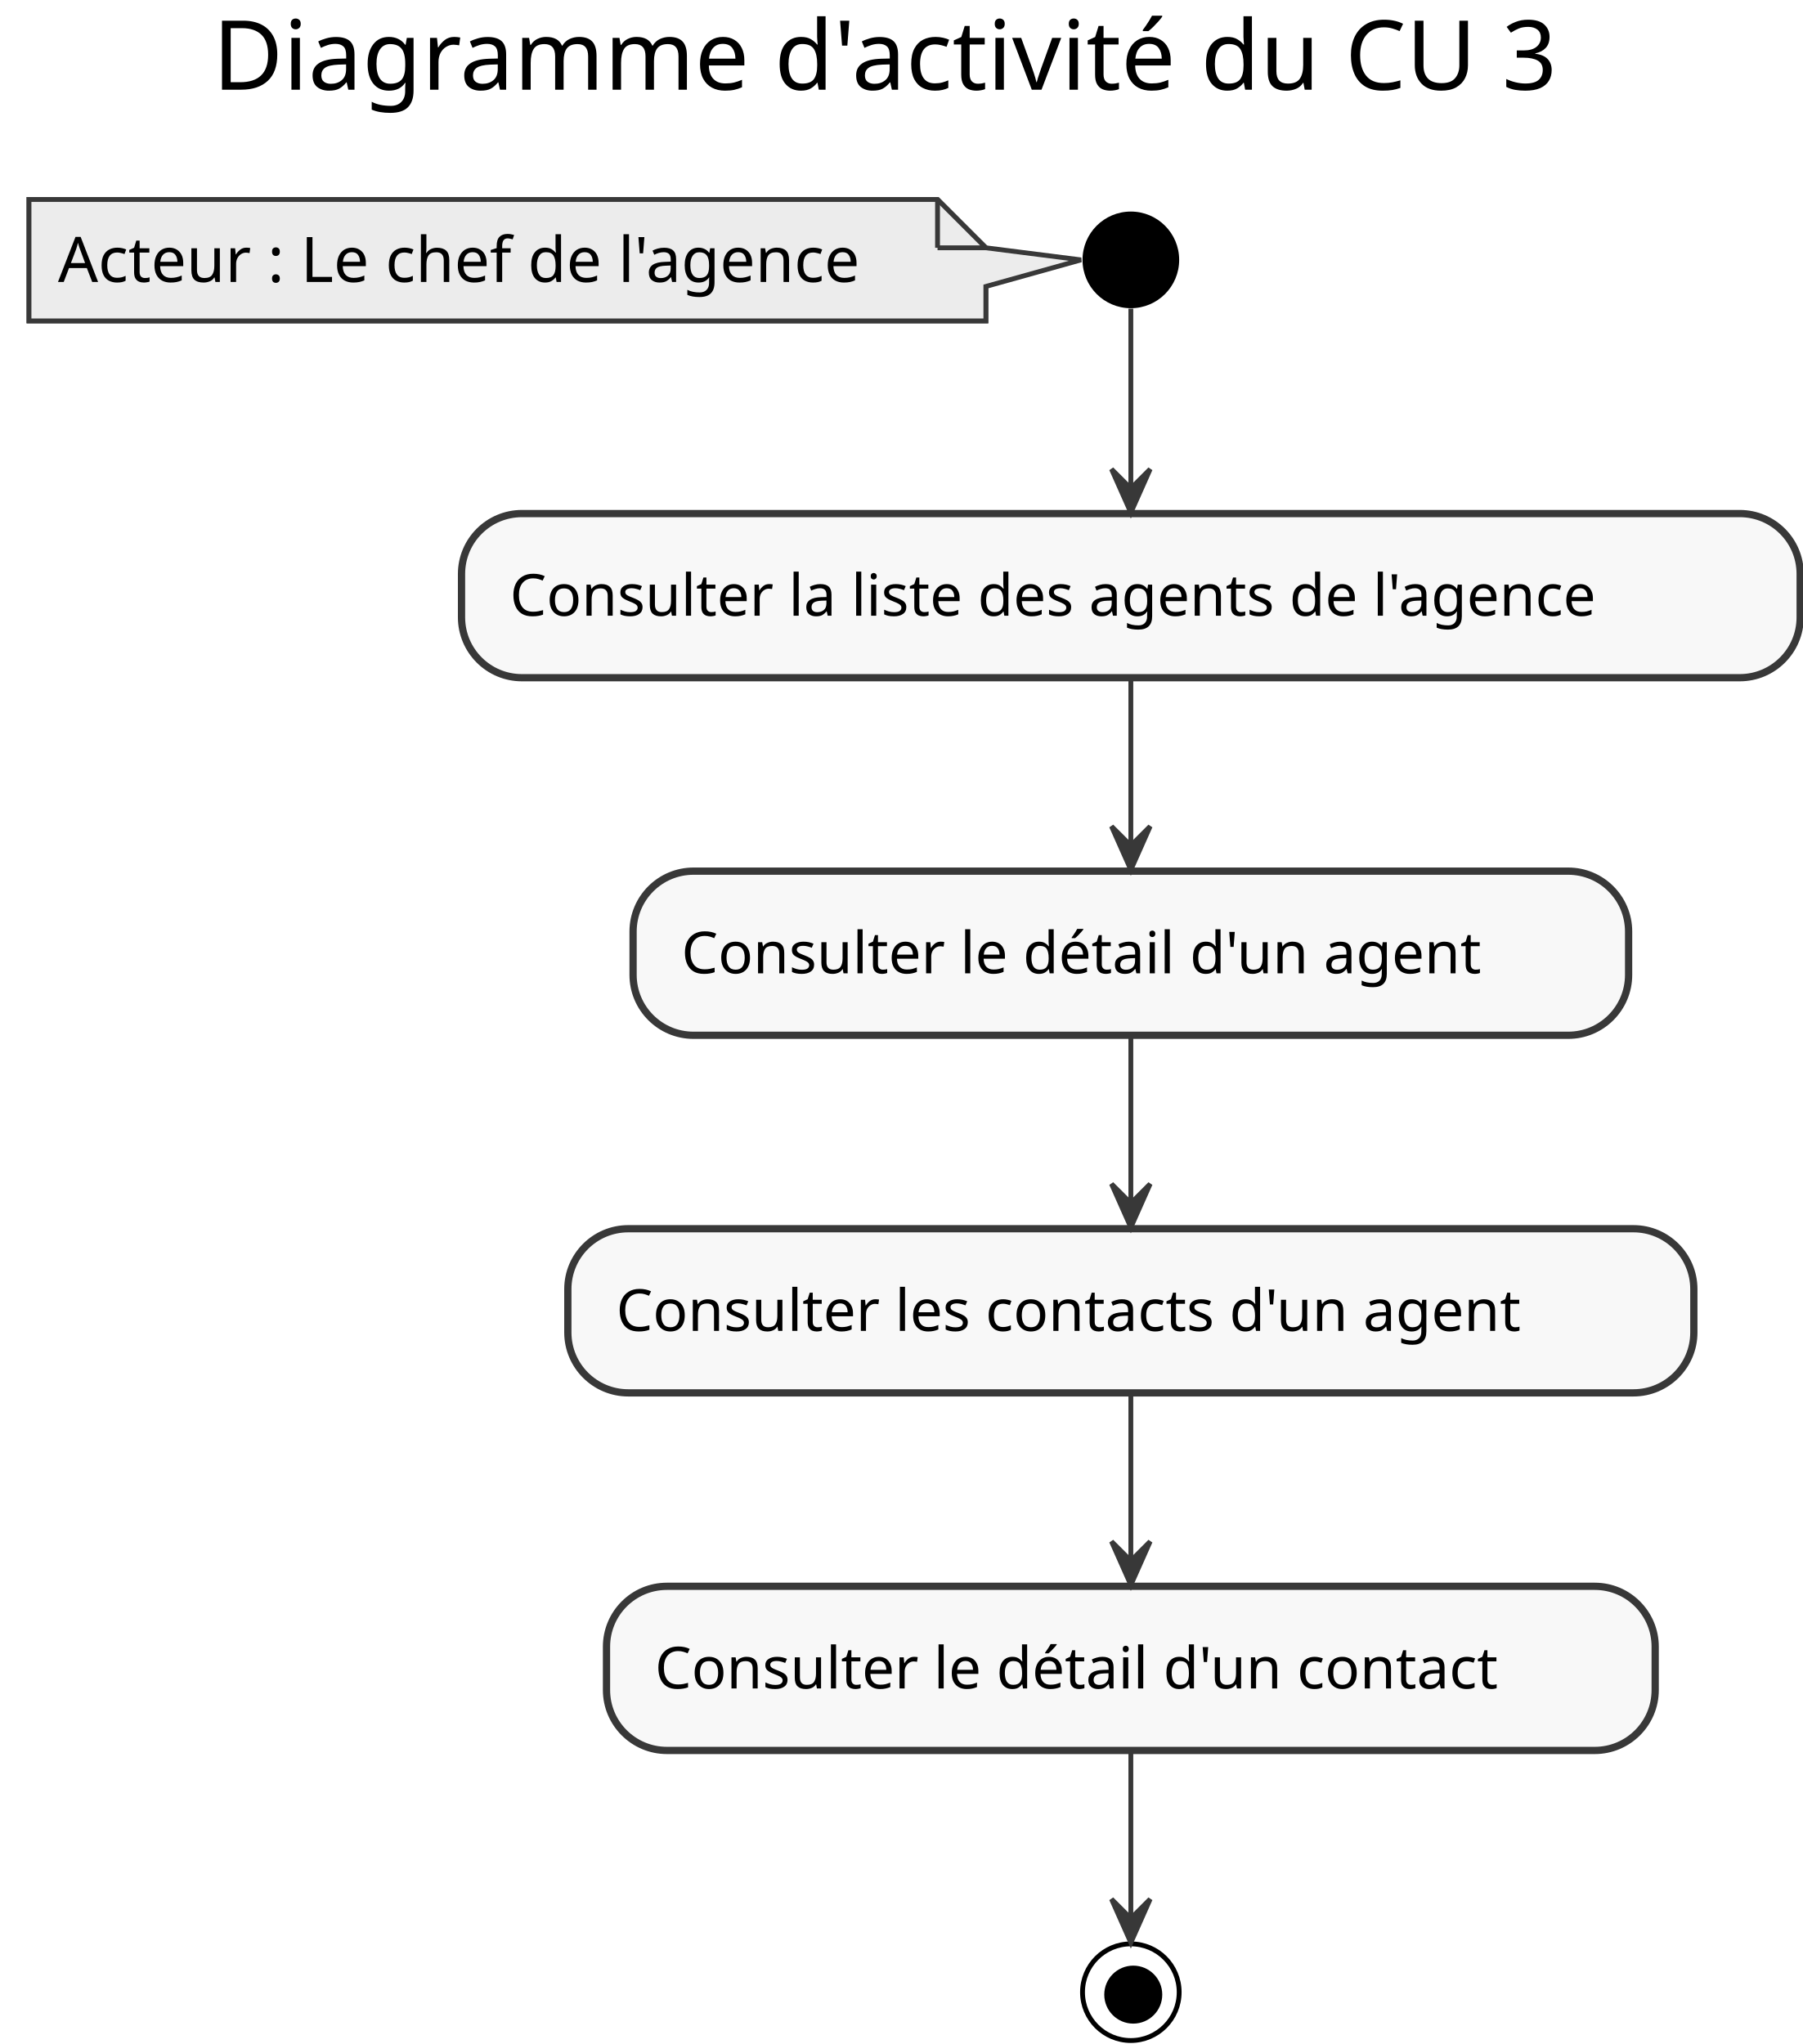
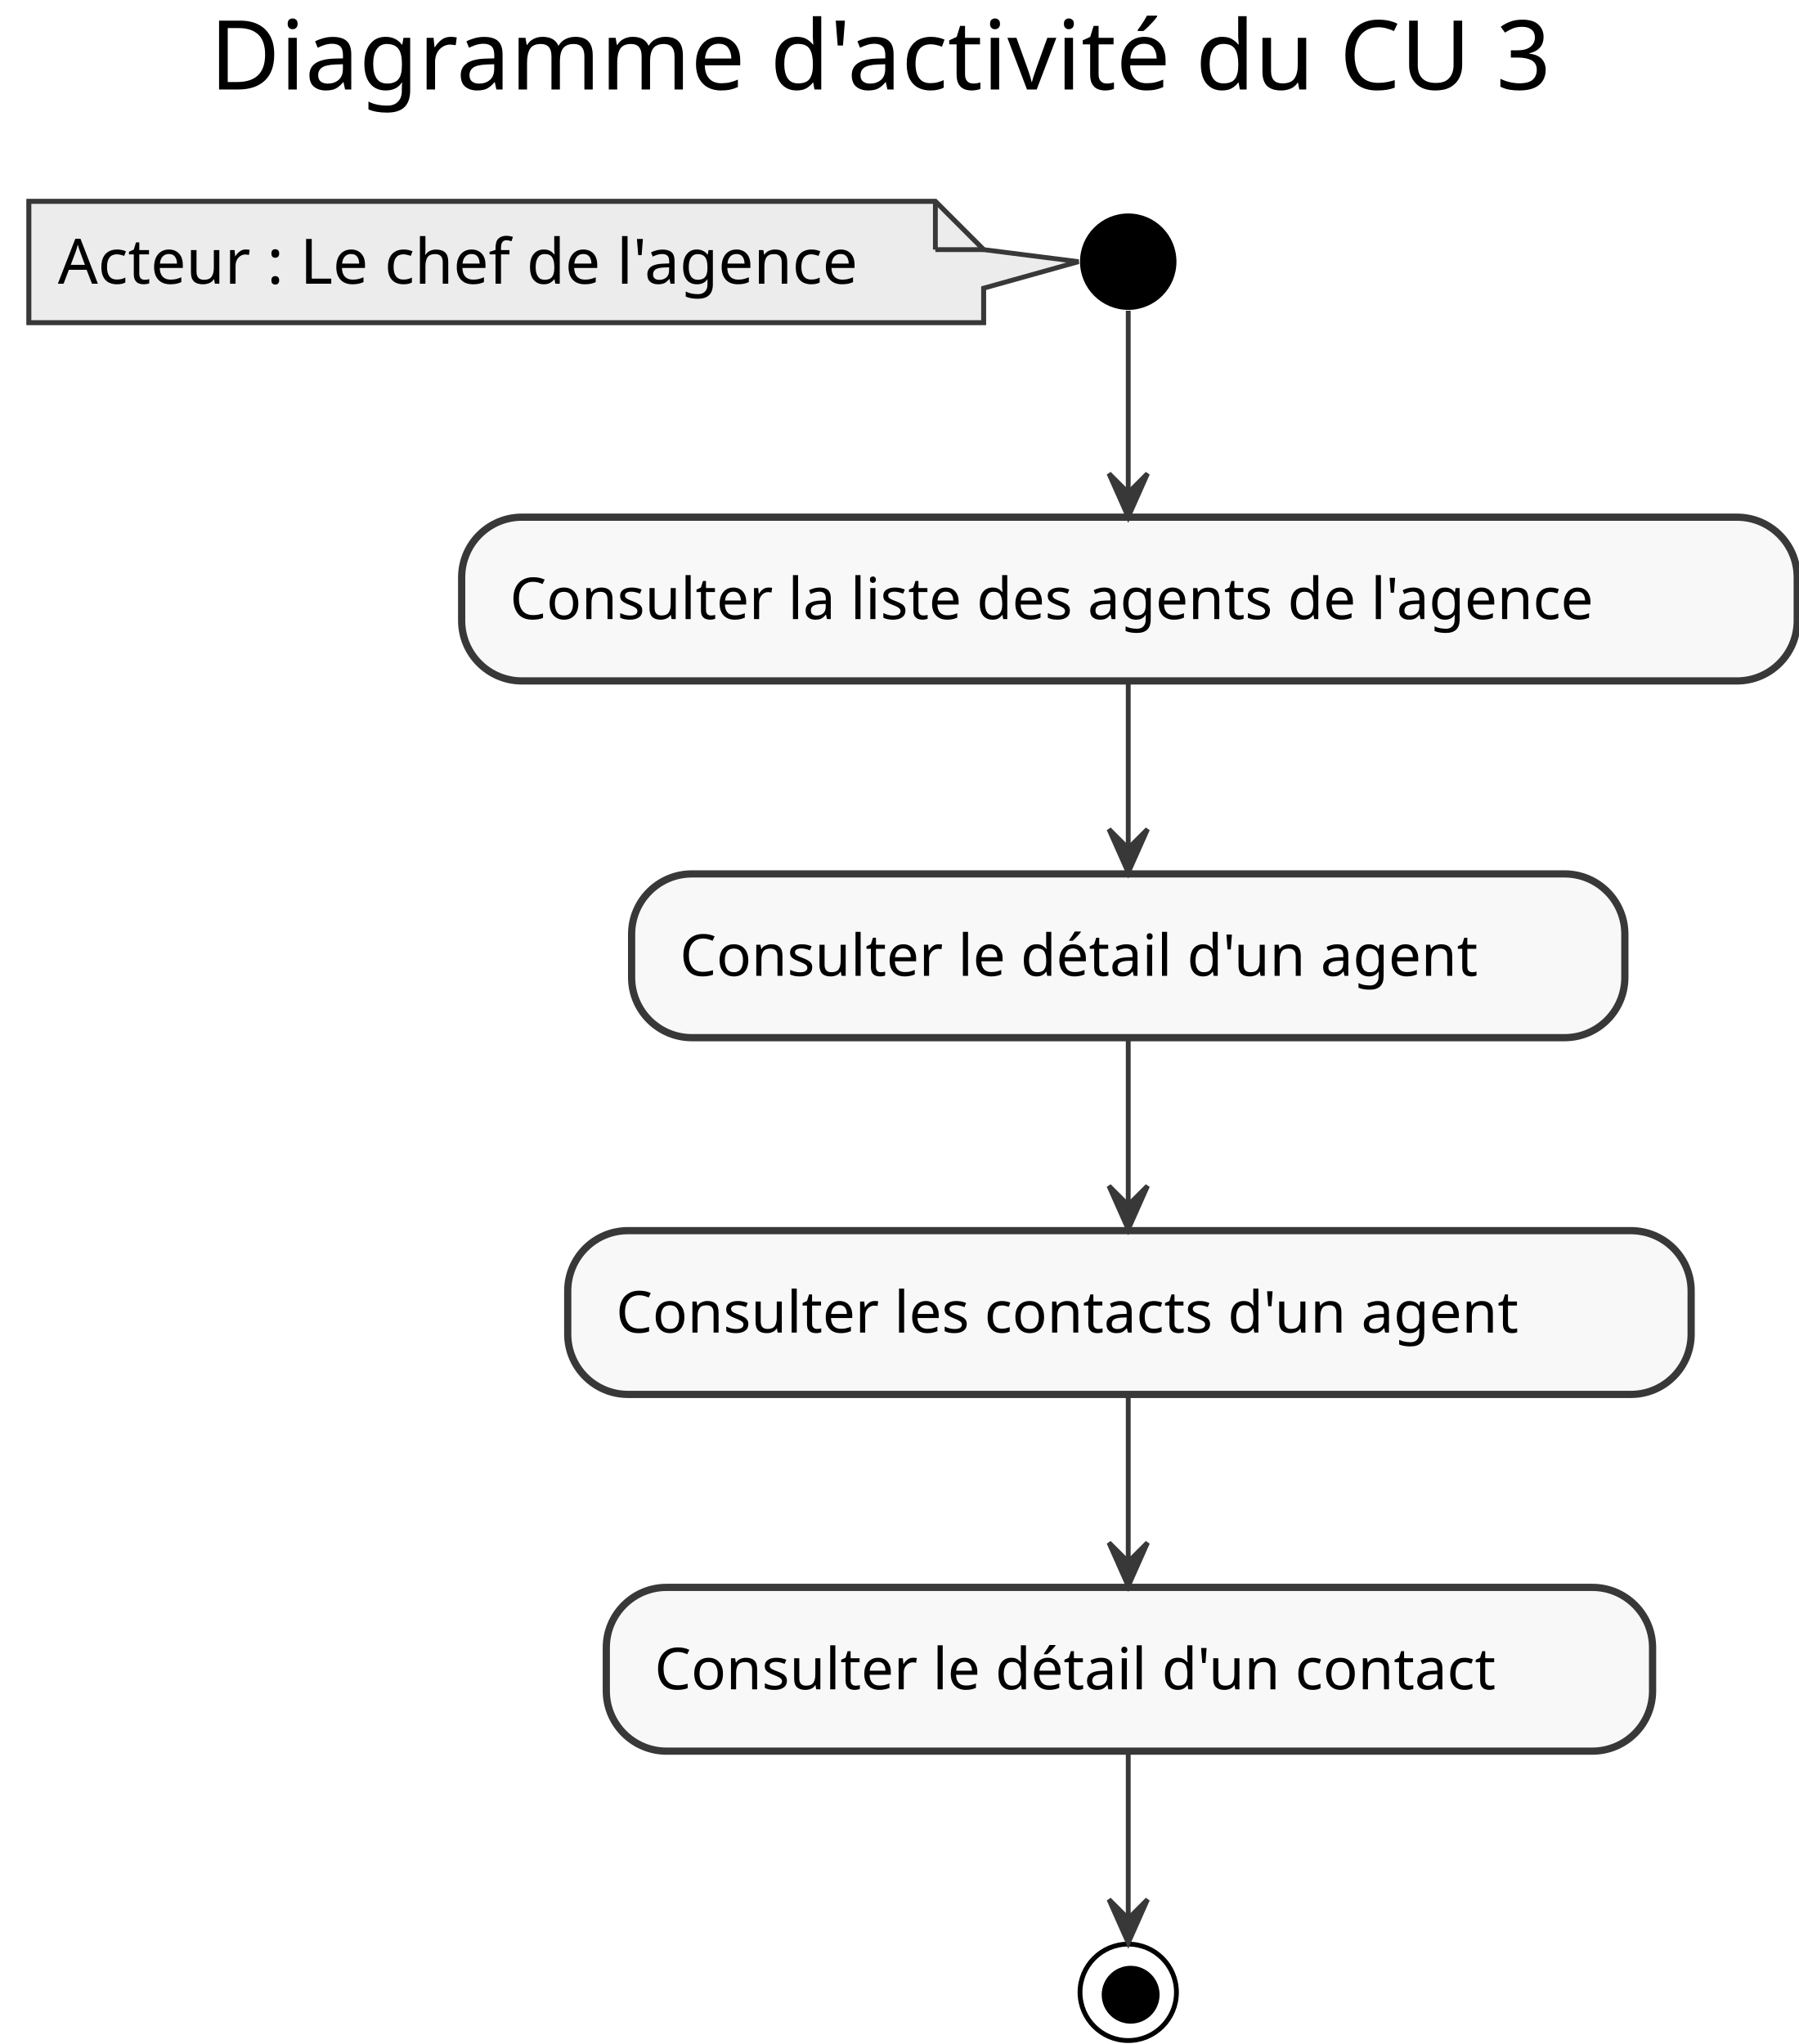
- <svg xmlns="http://www.w3.org/2000/svg" height="423px" style="width:373px;height:423px;" version="1.1" viewBox="0 0 373 423" width="373px">
+ <svg xmlns="http://www.w3.org/2000/svg" height="424px" style="width:373px;height:424px;" version="1.1" viewBox="0 0 373 424" width="373px">
  <defs />
  <g>
-     <text fill="#000000" font-family="sans-serif" font-size="20" lengthAdjust="spacingAndGlyphs" textLength="303" x="44" y="18.564">Diagramme d'activité du CU 3</text>
-     <line style="stroke: none; stroke-width: 1.0;" x1="44" x2="347" y1="28.281" y2="28.281" />
-     <polygon fill="#ECECEC" points="6,41.281,6,66.414,204,66.414,204,51.281,194,41.281,6,41.281" style="stroke: #383838; stroke-width: 1.0;" />
-     <polygon fill="#ECECEC" points="6,41.281,6,66.414,204,66.414,204,59.281,223.694,53.781,204,51.281,204,51.281,194,41.281,6,41.281" style="stroke: #383838; stroke-width: 1.0;" />
-     <line style="stroke: #383838; stroke-width: 1.0;" x1="194" x2="194" y1="41.281" y2="51.281" />
-     <line style="stroke: #383838; stroke-width: 1.0;" x1="204" x2="194" y1="51.281" y2="51.281" />
-     <text fill="#000000" font-family="sans-serif" font-size="13" lengthAdjust="spacingAndGlyphs" textLength="177" x="12" y="58.348">Acteur : Le chef de l'agence</text>
-     <ellipse cx="234" cy="53.781" fill="#000000" rx="10" ry="10" style="stroke: none; stroke-width: 1.0;" />
-     <rect fill="#F8F8F8" height="33.969" rx="12.5" ry="12.5" style="stroke: #383838; stroke-width: 1.5;" width="277" x="95.5" y="106.281" />
-     <text fill="#000000" font-family="sans-serif" font-size="12" lengthAdjust="spacingAndGlyphs" textLength="257" x="105.5" y="127.42">Consulter la liste des agents de l'agence</text>
-     <rect fill="#F8F8F8" height="33.969" rx="12.5" ry="12.5" style="stroke: #383838; stroke-width: 1.5;" width="206" x="131" y="180.281" />
-     <text fill="#000000" font-family="sans-serif" font-size="12" lengthAdjust="spacingAndGlyphs" textLength="186" x="141" y="201.42">Consulter le détail d'un agent</text>
-     <rect fill="#F8F8F8" height="33.969" rx="12.5" ry="12.5" style="stroke: #383838; stroke-width: 1.5;" width="233" x="117.5" y="254.281" />
-     <text fill="#000000" font-family="sans-serif" font-size="12" lengthAdjust="spacingAndGlyphs" textLength="213" x="127.5" y="275.42">Consulter les contacts d'un agent</text>
-     <rect fill="#F8F8F8" height="33.969" rx="12.5" ry="12.5" style="stroke: #383838; stroke-width: 1.5;" width="217" x="125.5" y="328.281" />
-     <text fill="#000000" font-family="sans-serif" font-size="12" lengthAdjust="spacingAndGlyphs" textLength="197" x="135.5" y="349.42">Consulter le détail d'un contact</text>
-     <ellipse cx="234" cy="412.281" fill="none" rx="10" ry="10" style="stroke: #000000; stroke-width: 1.0;" />
-     <ellipse cx="234.5" cy="412.781" fill="#000000" rx="6" ry="6" style="stroke: none; stroke-width: 1.0;" />
-     <path d="M234,63.884 C234,73.331 234,88.441 234,100.924 " fill="none" style="stroke: #383838; stroke-width: 1.0;" />
-     <polygon fill="#383838" points="234,106.089,238,97.089,234,101.089,230,97.089,234,106.089" style="stroke: #383838; stroke-width: 1.0;" />
-     <path d="M234,140.619 C234,150.745 234,163.865 234,174.824 " fill="none" style="stroke: #383838; stroke-width: 1.0;" />
-     <polygon fill="#383838" points="234,180.008,238,171.008,234,175.008,230,171.008,234,180.008" style="stroke: #383838; stroke-width: 1.0;" />
-     <path d="M234,214.619 C234,224.745 234,237.865 234,248.824 " fill="none" style="stroke: #383838; stroke-width: 1.0;" />
-     <polygon fill="#383838" points="234,254.008,238,245.008,234,249.008,230,245.008,234,254.008" style="stroke: #383838; stroke-width: 1.0;" />
-     <path d="M234,288.619 C234,298.745 234,311.865 234,322.825 " fill="none" style="stroke: #383838; stroke-width: 1.0;" />
-     <polygon fill="#383838" points="234,328.008,238,319.008,234,323.008,230,319.008,234,328.008" style="stroke: #383838; stroke-width: 1.0;" />
-     <path d="M234,362.349 C234,372.88 234,386.535 234,396.743 " fill="none" style="stroke: #383838; stroke-width: 1.0;" />
-     <polygon fill="#383838" points="234,402.018,238,393.018,234,397.018,230,393.018,234,402.018" style="stroke: #383838; stroke-width: 1.0;" />
+     <text fill="#000000" font-family="sans-serif" font-size="20" lengthAdjust="spacingAndGlyphs" textLength="303" x="43.5" y="18.564">Diagramme d'activité du CU 3</text>
+     <line style="stroke: none; stroke-width: 1.0;" x1="43.5" x2="346.5" y1="28.281" y2="28.281" />
+     <polygon fill="#ECECEC" points="6,41.781,6,66.914,204,66.914,204,51.781,194,41.781,6,41.781" style="stroke: #383838; stroke-width: 1.0;" />
+     <polygon fill="#ECECEC" points="6,41.781,6,66.914,204,66.914,204,59.781,223.694,54.281,204,51.781,204,51.781,194,41.781,6,41.781" style="stroke: #383838; stroke-width: 1.0;" />
+     <line style="stroke: #383838; stroke-width: 1.0;" x1="194" x2="194" y1="41.781" y2="51.781" />
+     <line style="stroke: #383838; stroke-width: 1.0;" x1="204" x2="194" y1="51.781" y2="51.781" />
+     <text fill="#000000" font-family="sans-serif" font-size="13" lengthAdjust="spacingAndGlyphs" textLength="177" x="12" y="58.848">Acteur : Le chef de l'agence</text>
+     <ellipse cx="234" cy="54.281" fill="#000000" rx="10" ry="10" style="stroke: none; stroke-width: 1.0;" />
+     <rect fill="#F8F8F8" height="33.969" rx="12.5" ry="12.5" style="stroke: #383838; stroke-width: 1.5;" width="277" x="95.75" y="107.281" />
+     <text fill="#000000" font-family="sans-serif" font-size="12" lengthAdjust="spacingAndGlyphs" textLength="257" x="105.75" y="128.42">Consulter la liste des agents de l'agence</text>
+     <rect fill="#F8F8F8" height="33.969" rx="12.5" ry="12.5" style="stroke: #383838; stroke-width: 1.5;" width="206" x="131" y="181.281" />
+     <text fill="#000000" font-family="sans-serif" font-size="12" lengthAdjust="spacingAndGlyphs" textLength="186" x="141" y="202.42">Consulter le détail d'un agent</text>
+     <rect fill="#F8F8F8" height="33.969" rx="12.5" ry="12.5" style="stroke: #383838; stroke-width: 1.5;" width="233" x="117.75" y="255.281" />
+     <text fill="#000000" font-family="sans-serif" font-size="12" lengthAdjust="spacingAndGlyphs" textLength="213" x="127.75" y="276.42">Consulter les contacts d'un agent</text>
+     <rect fill="#F8F8F8" height="33.969" rx="12.5" ry="12.5" style="stroke: #383838; stroke-width: 1.5;" width="217" x="125.75" y="329.281" />
+     <text fill="#000000" font-family="sans-serif" font-size="12" lengthAdjust="spacingAndGlyphs" textLength="197" x="135.75" y="350.42">Consulter le détail d'un contact</text>
+     <ellipse cx="234" cy="413.281" fill="none" rx="10" ry="10" style="stroke: #000000; stroke-width: 1.0;" />
+     <ellipse cx="234.5" cy="413.781" fill="#000000" rx="6" ry="6" style="stroke: none; stroke-width: 1.0;" />
+     <path d="M234,64.452 C234,74.031 234,89.393 234,102.017 " fill="none" style="stroke: #383838; stroke-width: 1.0;" />
+     <polygon fill="#383838" points="234,107.235,238,98.235,234,102.235,230,98.235,234,107.235" style="stroke: #383838; stroke-width: 1.0;" />
+     <path d="M234,141.619 C234,151.745 234,164.865 234,175.824 " fill="none" style="stroke: #383838; stroke-width: 1.0;" />
+     <polygon fill="#383838" points="234,181.008,238,172.008,234,176.008,230,172.008,234,181.008" style="stroke: #383838; stroke-width: 1.0;" />
+     <path d="M234,215.619 C234,225.745 234,238.865 234,249.824 " fill="none" style="stroke: #383838; stroke-width: 1.0;" />
+     <polygon fill="#383838" points="234,255.008,238,246.008,234,250.008,230,246.008,234,255.008" style="stroke: #383838; stroke-width: 1.0;" />
+     <path d="M234,289.619 C234,299.745 234,312.865 234,323.825 " fill="none" style="stroke: #383838; stroke-width: 1.0;" />
+     <polygon fill="#383838" points="234,329.008,238,320.008,234,324.008,230,320.008,234,329.008" style="stroke: #383838; stroke-width: 1.0;" />
+     <path d="M234,363.349 C234,373.88 234,387.535 234,397.743 " fill="none" style="stroke: #383838; stroke-width: 1.0;" />
+     <polygon fill="#383838" points="234,403.018,238,394.018,234,398.018,230,394.018,234,403.018" style="stroke: #383838; stroke-width: 1.0;" />
  </g>
</svg>
